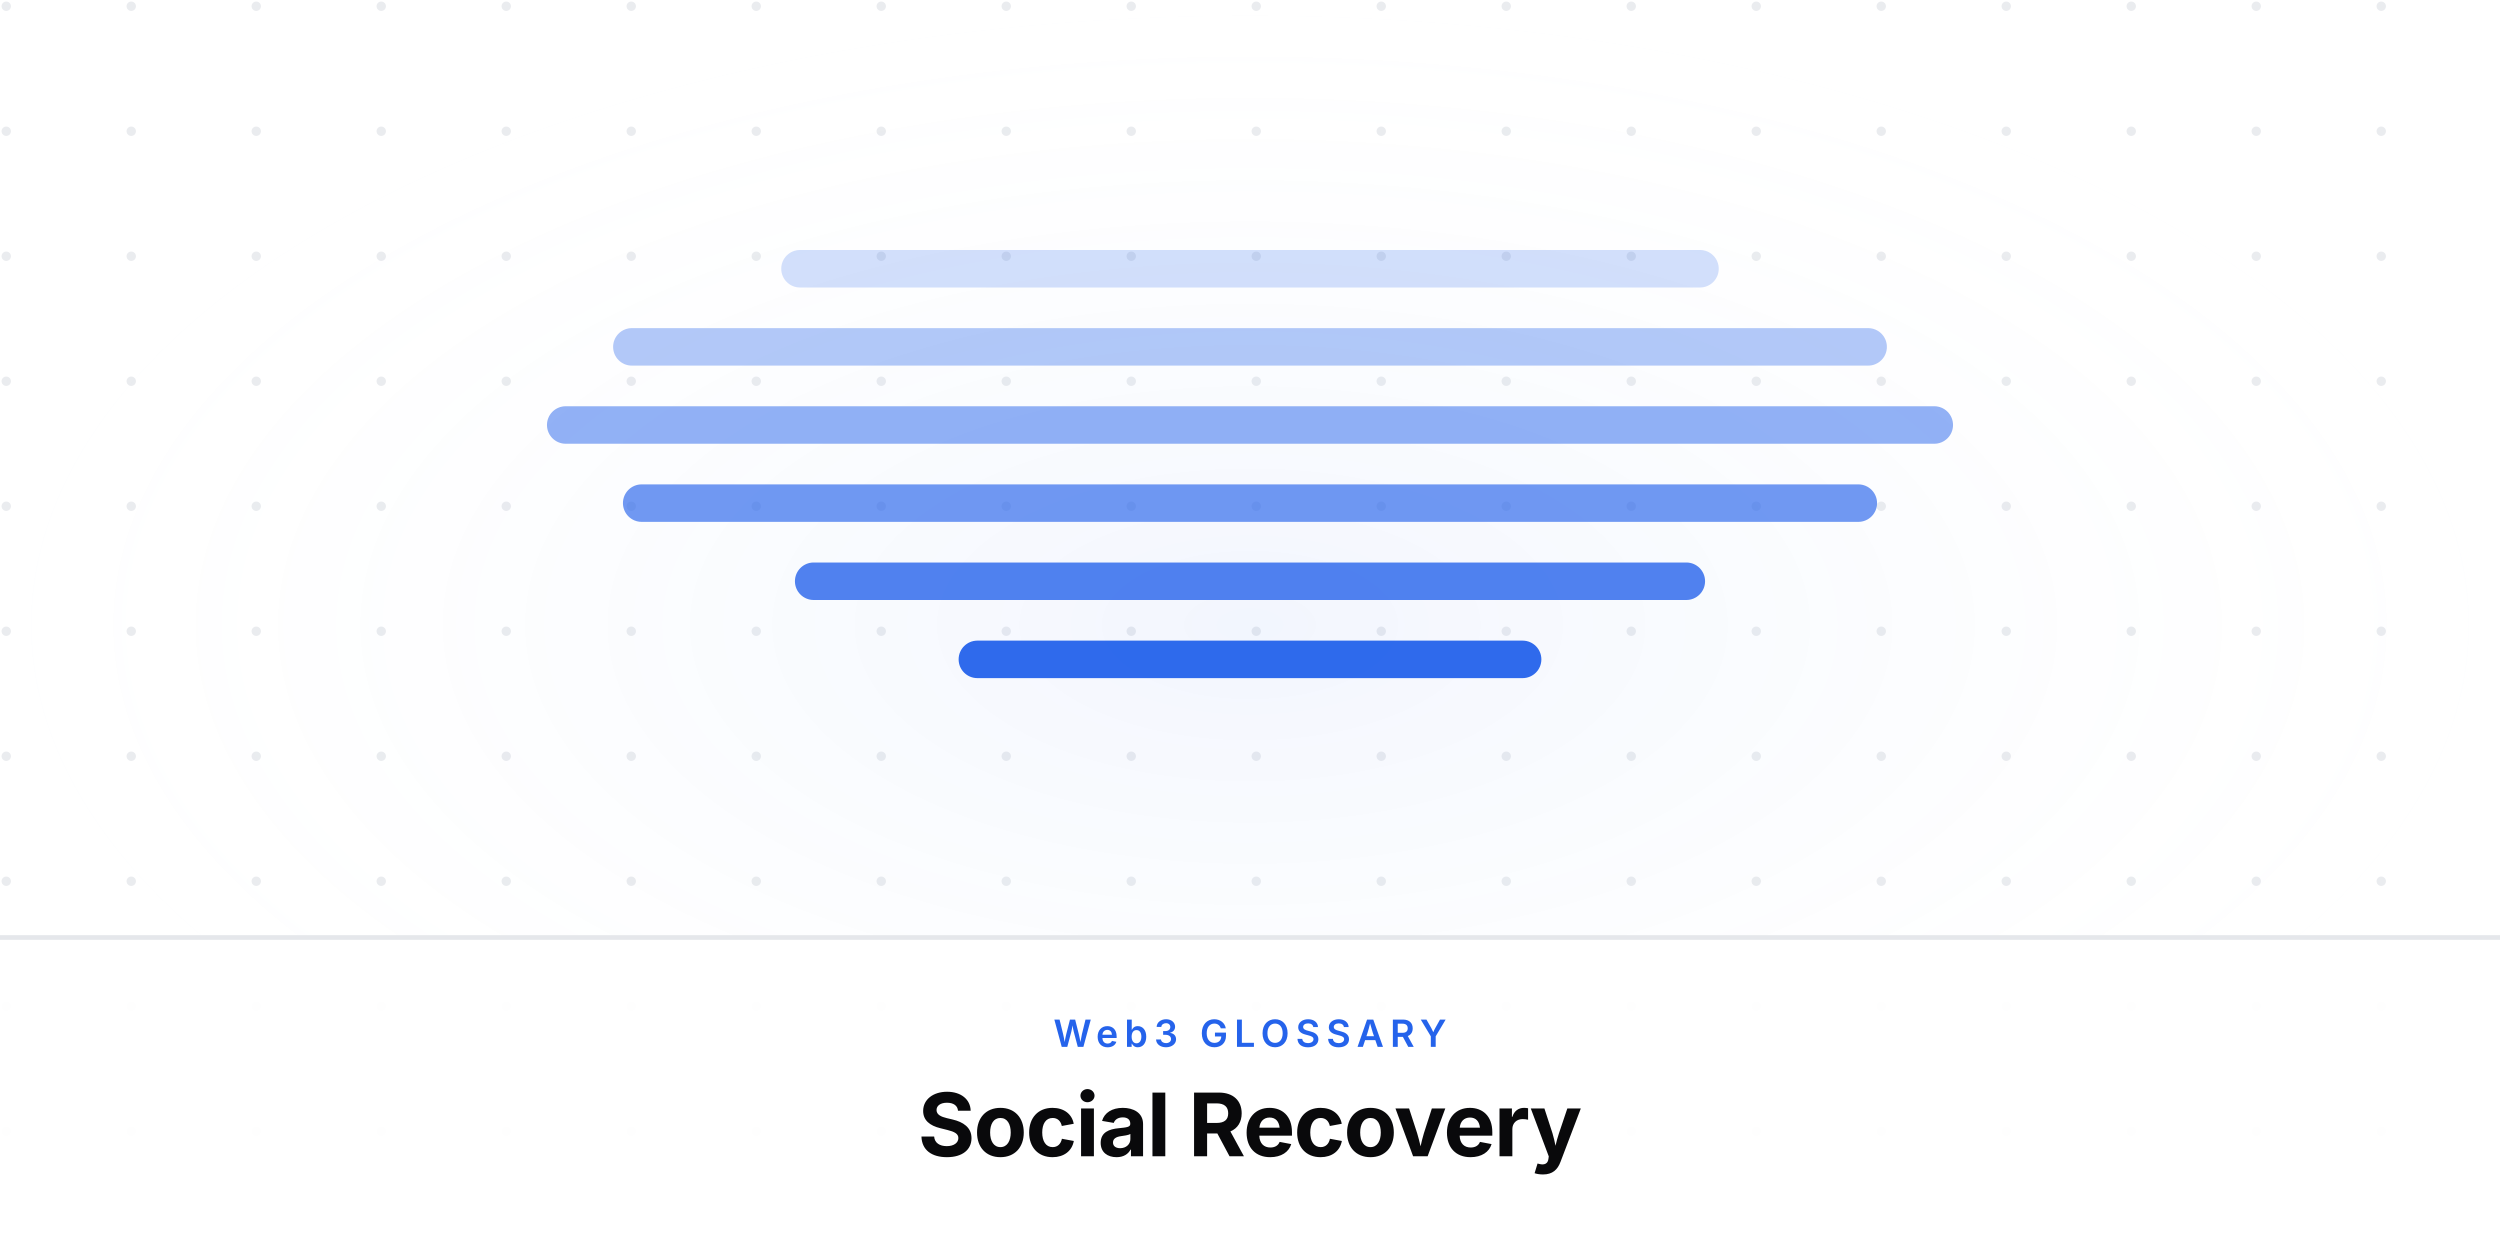
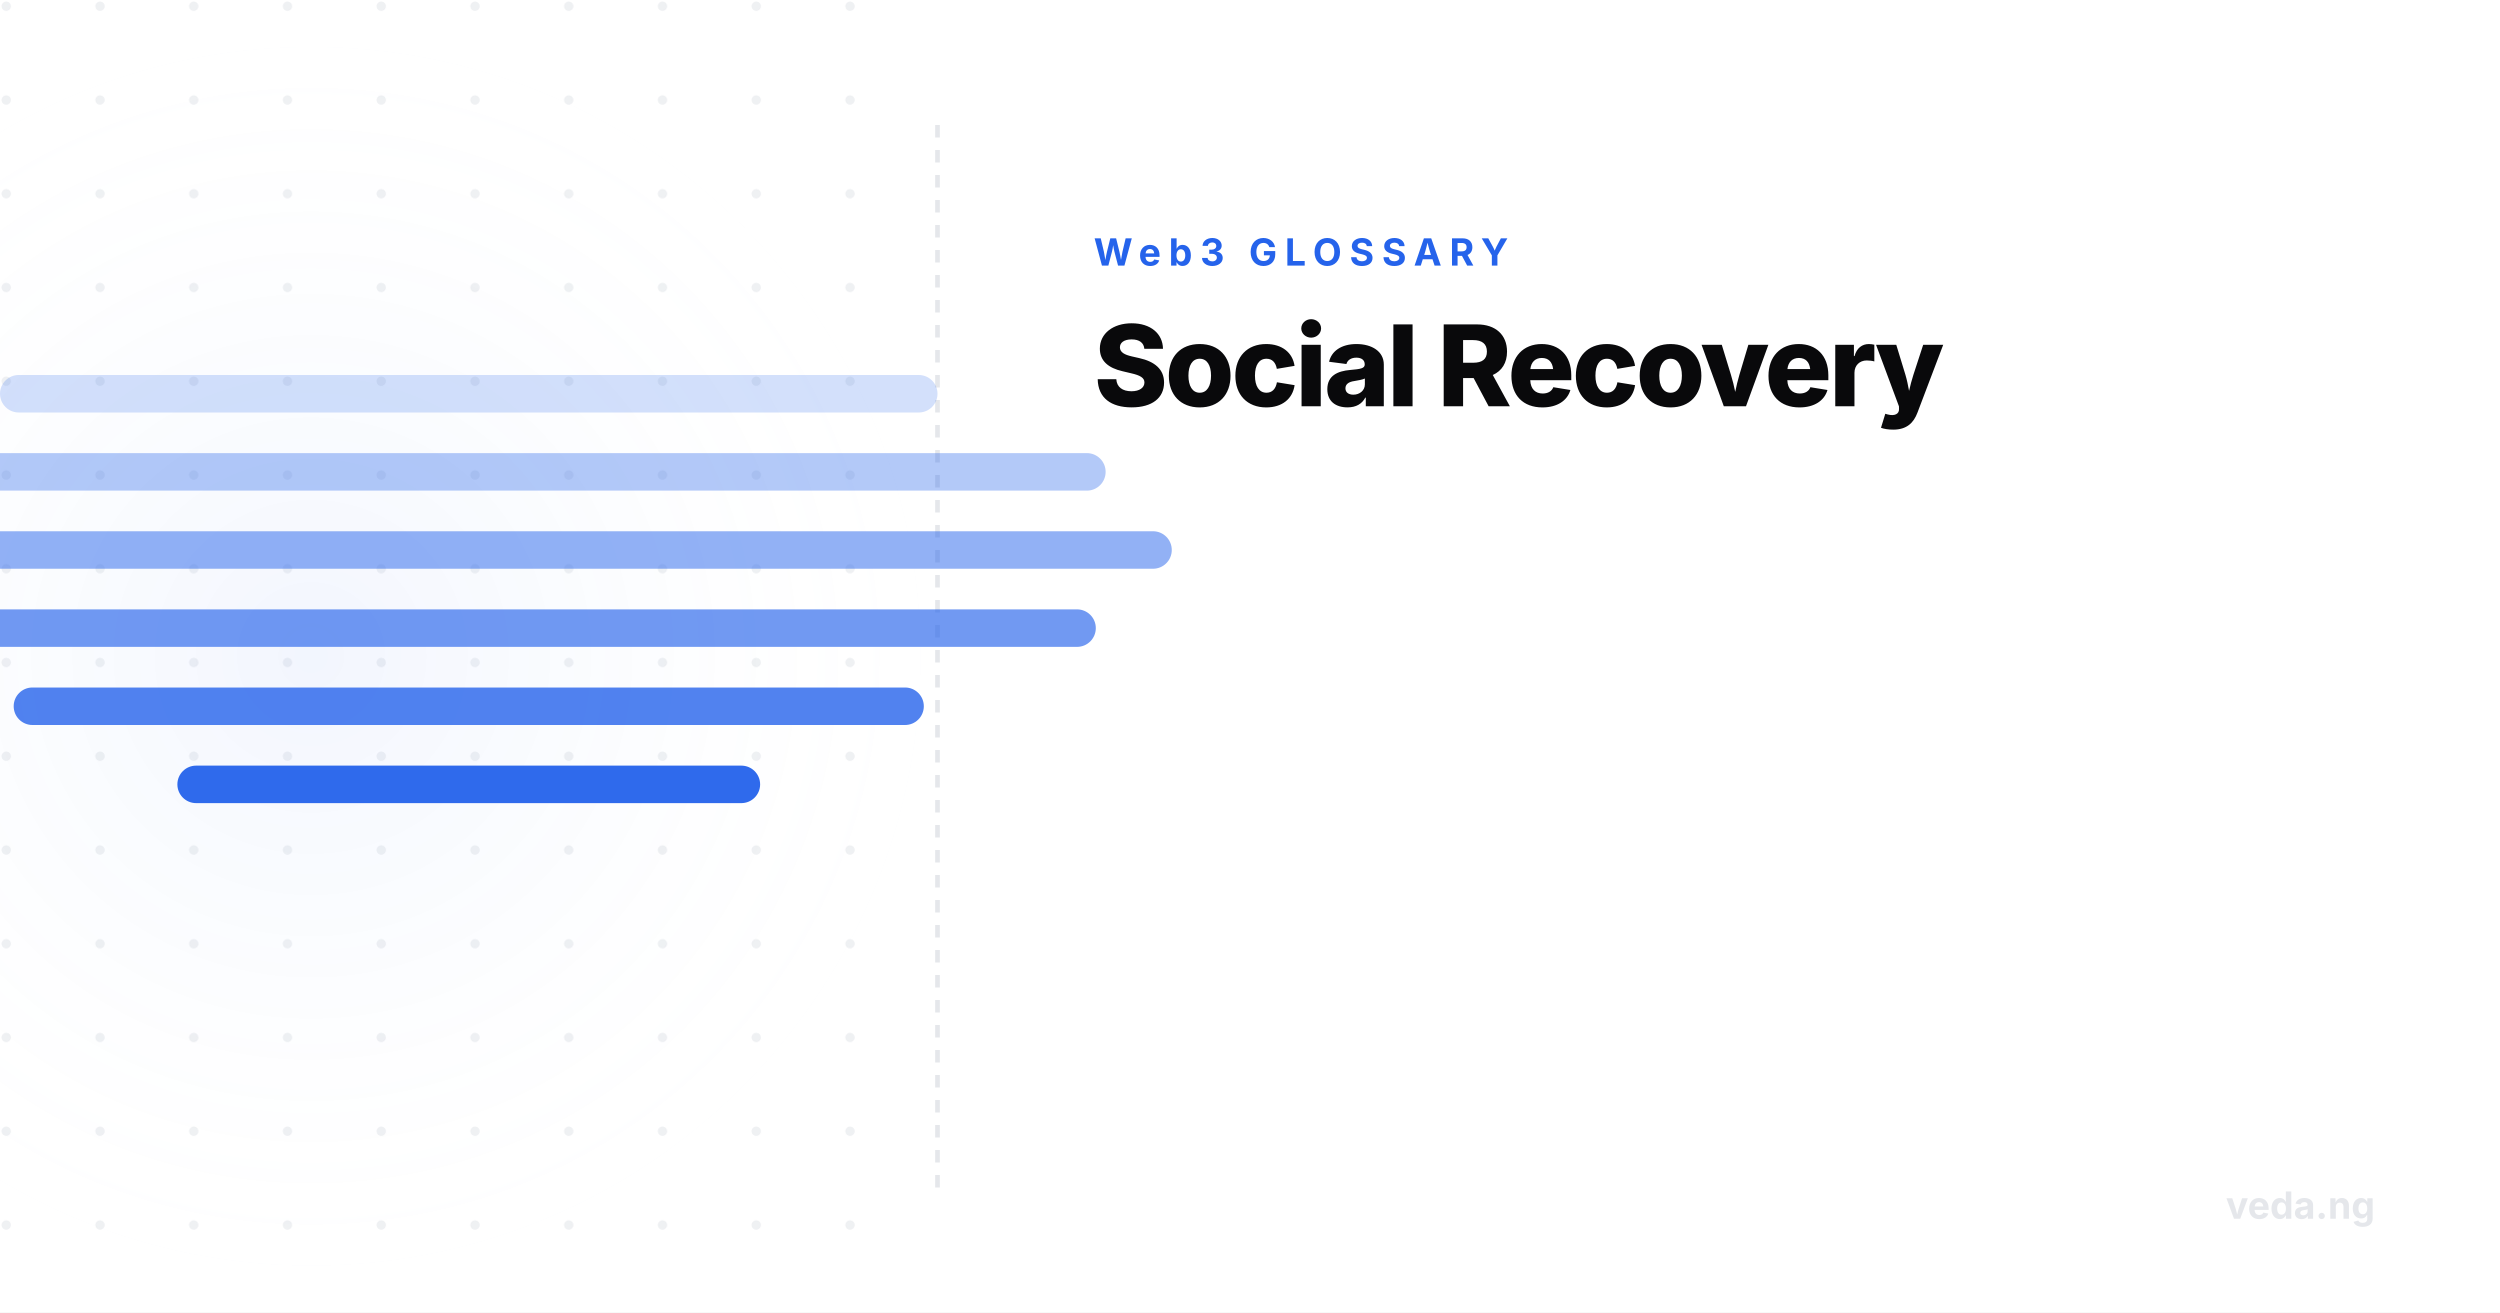
- <svg xmlns="http://www.w3.org/2000/svg" viewBox="0 0 800 400" width="800" height="400">
+ <svg xmlns="http://www.w3.org/2000/svg" viewBox="0 0 800 420" width="800" height="420">
  <defs>
    <radialGradient id="glow" cx="50%" cy="50%" r="50%">
      <stop offset="0%" stop-color="rgba(37,99,235,0.06)" />
      <stop offset="100%" stop-color="#ffffff" stop-opacity="0" />
    </radialGradient>
-     <pattern id="grid" width="40" height="40" patternUnits="userSpaceOnUse">
-       <circle cx="2" cy="2" r="1.5" fill="#e5e7eb" opacity="0.8" />
+     <pattern id="grid" width="30" height="30" patternUnits="userSpaceOnUse">
+       <circle cx="2" cy="2" r="1.5" fill="#e5e7eb" opacity="0.6" />
    </pattern>
  </defs>
-   <rect width="800" height="400" fill="#ffffff" />
-   <rect width="800" height="400" fill="url(#grid)" />
-   <rect x="0" y="0" width="800" height="400" fill="url(#glow)" />
-   <g transform="translate(0, -20)">
+   <rect width="800" height="420" fill="#ffffff" />
+   <rect x="0" y="0" width="300" height="420" fill="url(#grid)" />
+   <rect x="-100" y="10" width="400" height="400" fill="url(#glow)" />
+   <line x1="300" y1="40" x2="300" y2="380" stroke="#e5e7eb" stroke-width="1.5" stroke-dasharray="4 4" />
+   <g transform="translate(-250, 20)">
    <rect x="250" y="100" width="300" height="12" rx="6" fill="#2563eb" opacity="0.2" />
    <rect x="196.198" y="125" width="407.603" height="12" rx="6" fill="#2563eb" opacity="0.35" />
    <rect x="175.032" y="150" width="449.936" height="12" rx="6" fill="#2563eb" opacity="0.5" />
    <rect x="199.34" y="175" width="401.319" height="12" rx="6" fill="#2563eb" opacity="0.65" />
    <rect x="254.378" y="200" width="291.244" height="12" rx="6" fill="#2563eb" opacity="0.8" />
    <rect x="306.76" y="225" width="186.48" height="12" rx="6" fill="#2563eb" opacity="0.95" />
  </g>
-   <rect x="0" y="300" width="800" height="100" fill="#ffffff" opacity="0.95" />
-   <line x1="0" y1="300" x2="800" y2="300" stroke="#e5e7eb" stroke-opacity="1" stroke-width="1.5" />
-   <text x="400" y="335" font-family="'Inter',sans-serif" font-weight="600" font-size="12" fill="#2563eb" text-anchor="middle" letter-spacing="2" text-transform="uppercase">Web3 GLOSSARY</text>
-   <text x="400" y="370" font-family="'Inter',sans-serif" font-weight="700" font-size="28" fill="#09090b" text-anchor="middle" letter-spacing="-0.5">Social Recovery</text>
+   <text x="350" y="85" font-family="'Inter',sans-serif" font-weight="700" font-size="12" fill="#2563eb" text-anchor="start" letter-spacing="2.5" text-transform="uppercase">Web3 GLOSSARY</text>
+   <text x="350" y="130" font-family="'Inter',sans-serif" font-weight="800" font-size="36" fill="#09090b" text-anchor="start" letter-spacing="-1">Social Recovery</text>
+   <text x="760" y="390" font-family="'Inter',sans-serif" font-weight="700" font-size="12" fill="#e5e7eb" text-anchor="end">veda.ng</text>
</svg>
